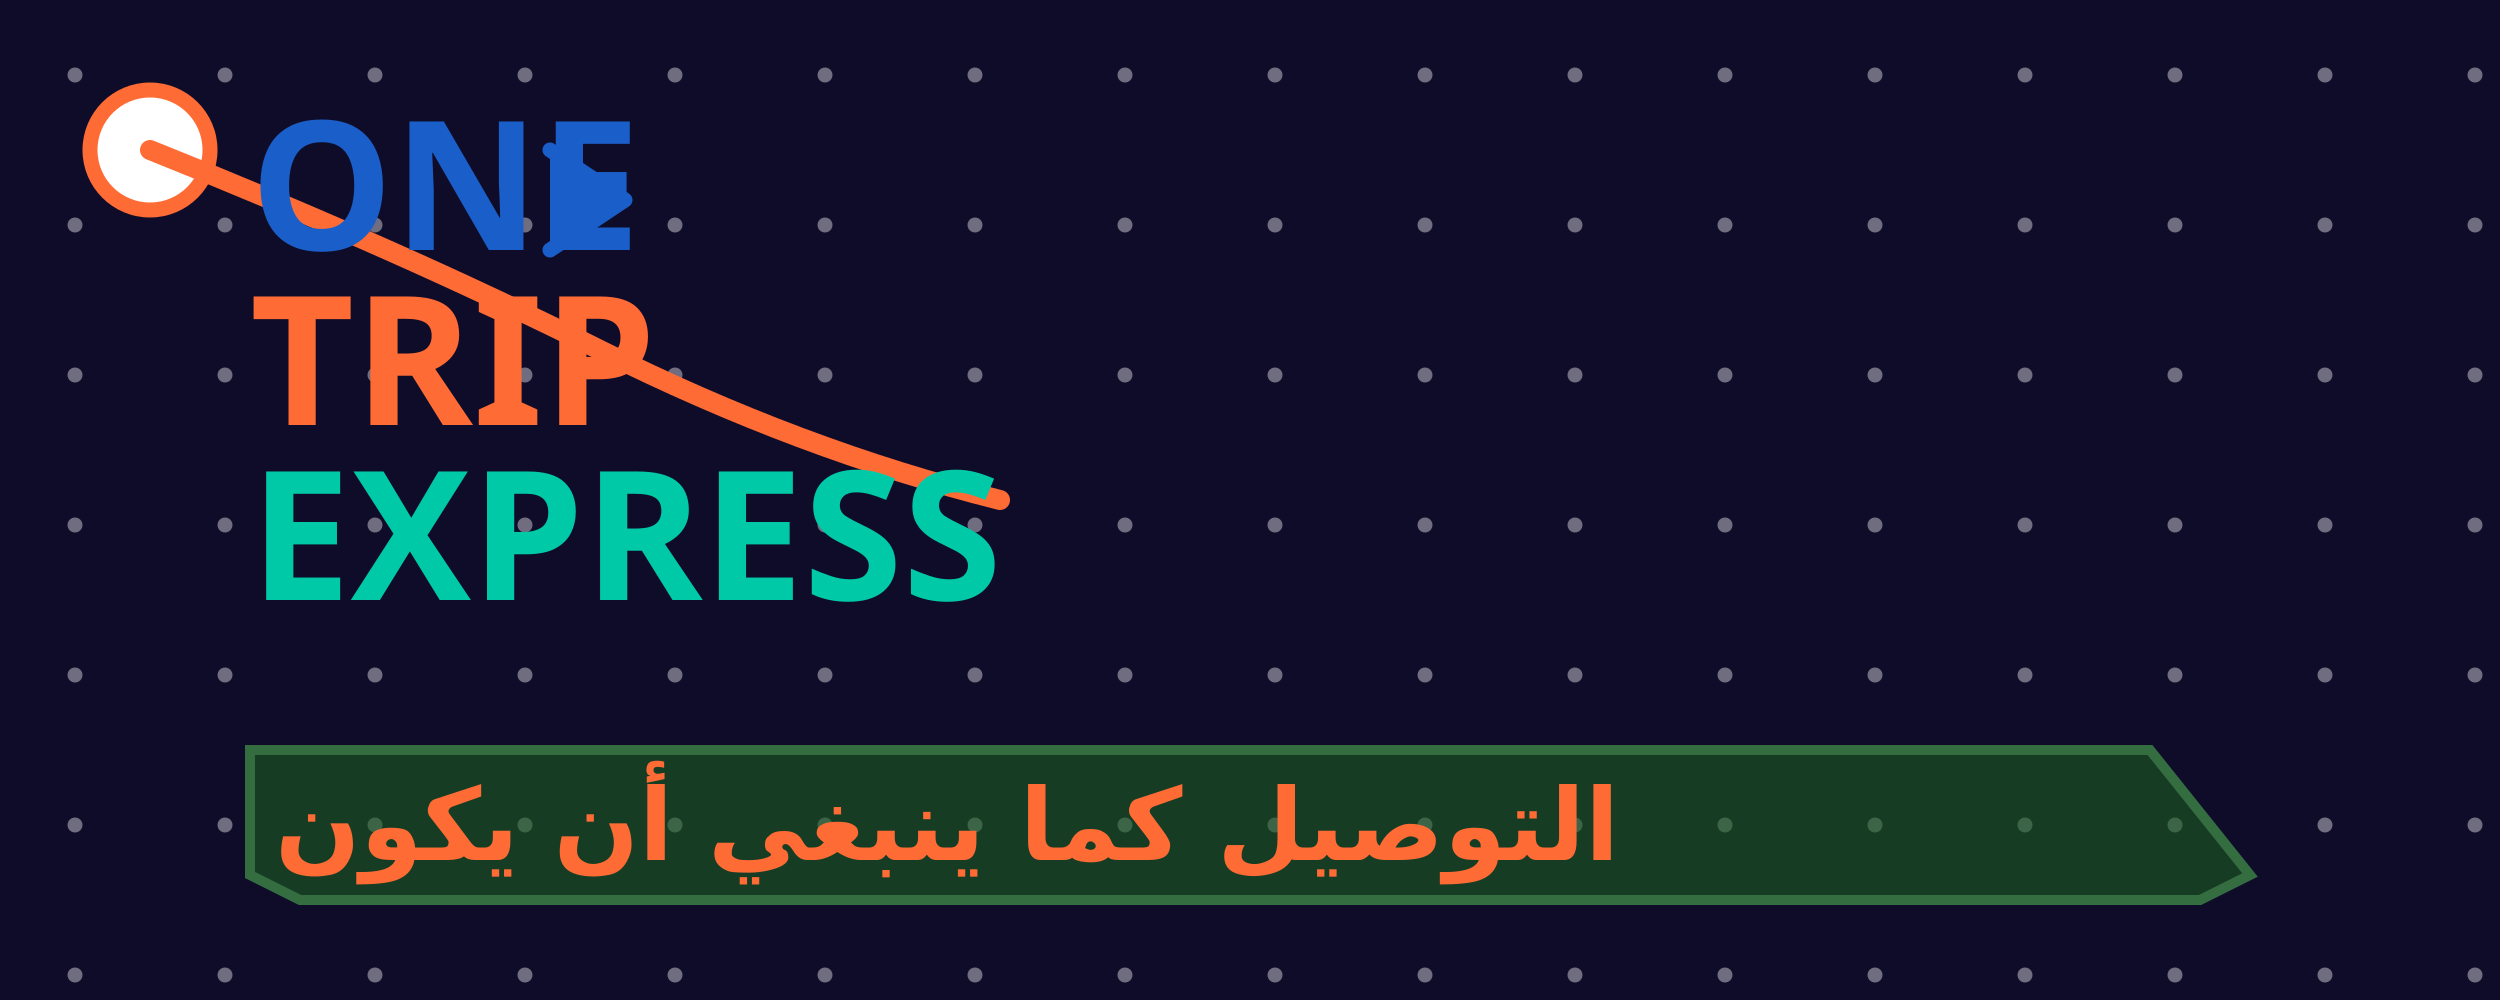
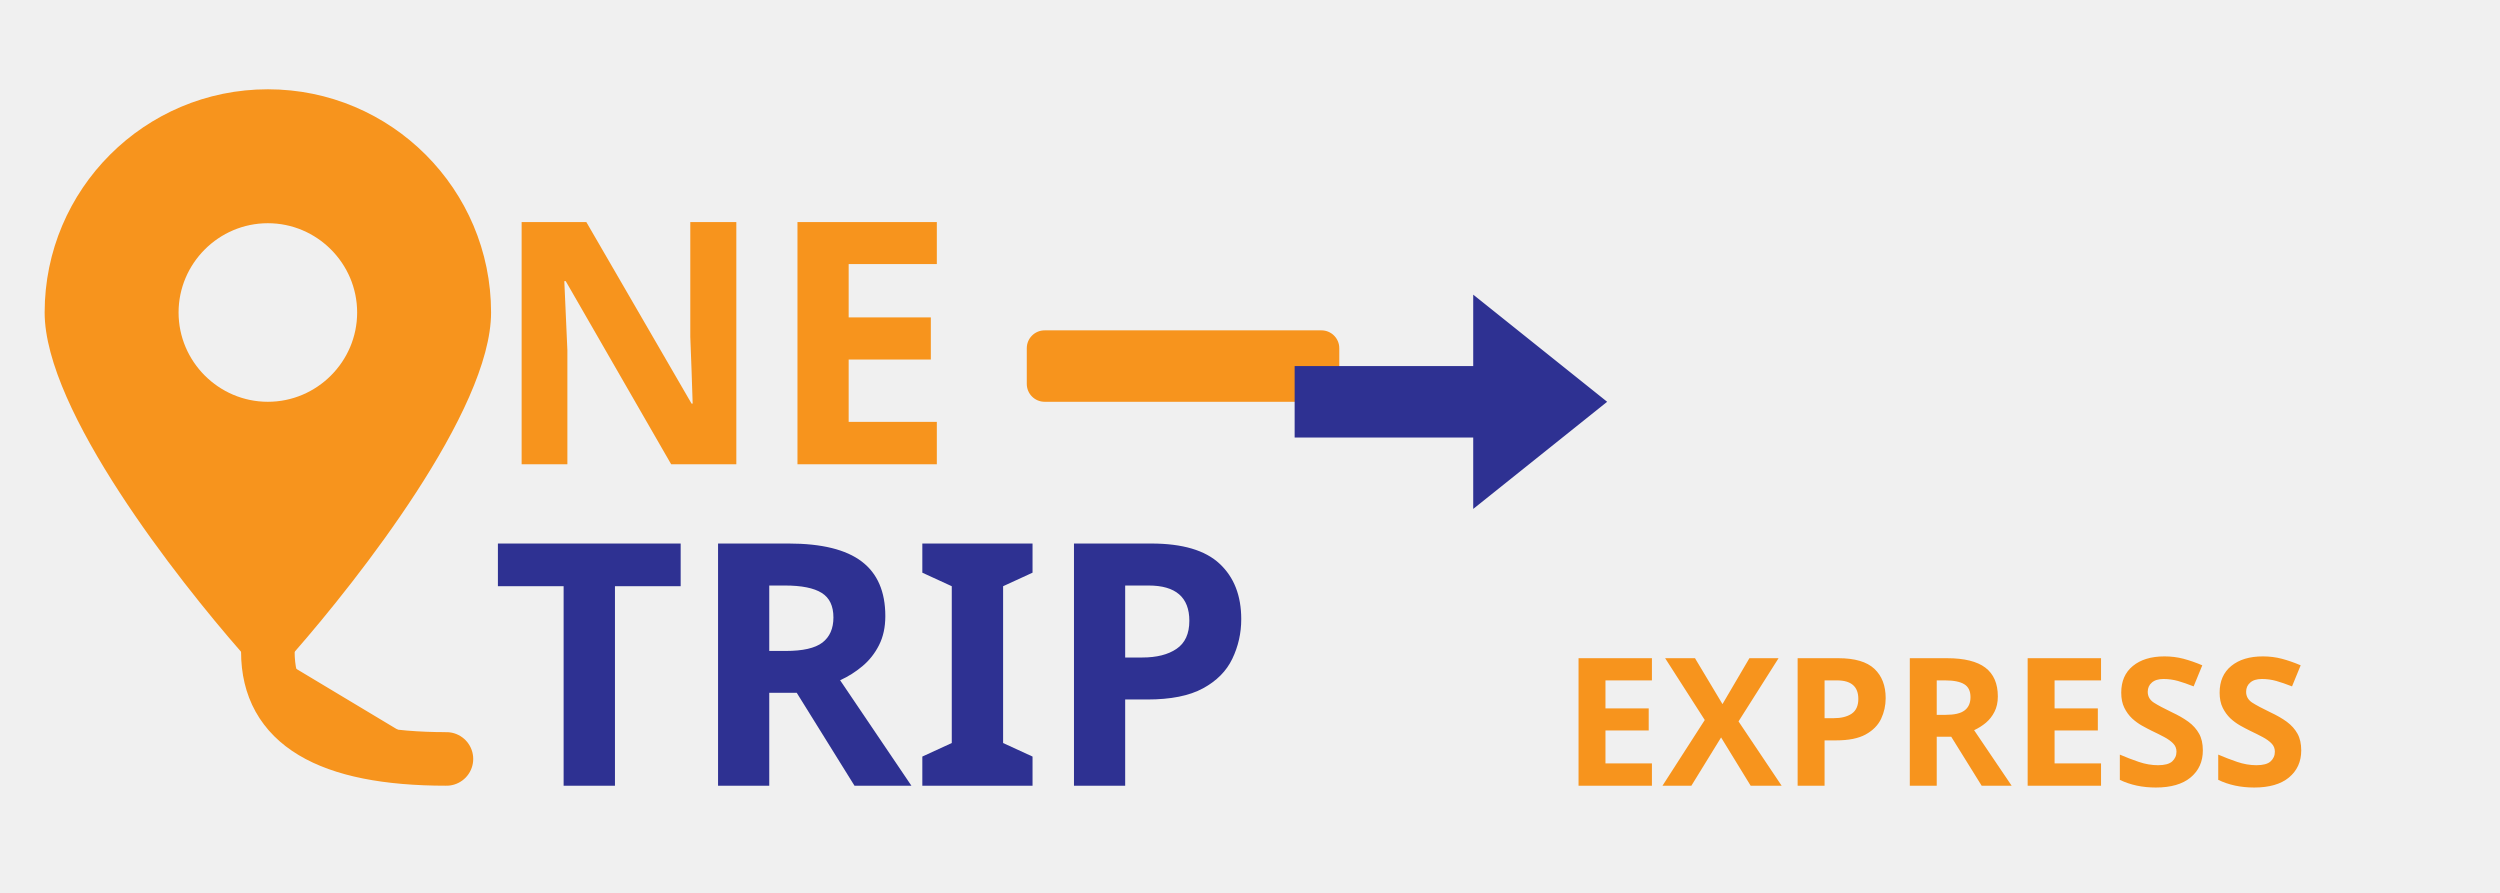
- <svg xmlns="http://www.w3.org/2000/svg" width="500" height="200" viewBox="0 0 500 200">
+ <svg xmlns="http://www.w3.org/2000/svg" viewBox="0 0 280 100">
  <defs>
-     <pattern id="stars" x="0" y="0" width="30" height="30" patternUnits="userSpaceOnUse">
-       <circle cx="15" cy="15" r="1.5" fill="rgba(255,255,255,0.4)" />
-     </pattern>
+     <style>
+       .orange { fill: #F7941D; }
+       .navy { fill: #2E3192; }
+     </style>
  </defs>
-   <rect width="500" height="200" fill="#0f0c29" />
-   <rect width="500" height="200" fill="url(#stars)" />
-   <circle cx="30" cy="30" r="12" fill="white" stroke="#FF6B35" stroke-width="3" />
-   <path d="M 30 30 Q 80 50 120 70 Q 160 90 200 100" stroke="#FF6B35" stroke-width="4" fill="none" stroke-linecap="round" />
-   <text x="50" y="50" font-family="Arial Black, sans-serif" font-size="36" font-weight="900" fill="#1a5fc9">ON<tspan fill="#1a5fc9">E</tspan>
-   </text>
-   <path d="M 110 30 L 125 40 L 110 50" fill="#1a5fc9" stroke="#1a5fc9" stroke-width="3" stroke-linecap="round" stroke-linejoin="round" />
-   <text x="50" y="85" font-family="Arial Black, sans-serif" font-size="36" font-weight="900" fill="#FF6B35">TRIP</text>
-   <text x="50" y="120" font-family="Arial Black, sans-serif" font-size="36" font-weight="900" fill="#00C9A7">EXPRESS</text>
-   <g transform="translate(50, 150)">
-     <path d="M 0 0 L 380 0 L 400 25 L 390 30 L 10 30 L 0 25 Z" fill="#1B5E20" opacity="0.6" stroke="#4CAF50" stroke-width="2" />
-     <text x="5" y="22" font-family="Tajawal, Arial, sans-serif" font-size="20" font-weight="700" fill="#FF6B35">التوصيل كما ينبغي أن يكون</text>
+   <path class="orange" d="M30 10c-13.8 0-25 11.2-25 25 0 11 15 30 22 38 1.5 1.7 4.5 1.7 6 0 7-8 22-27 22-38 0-13.8-11.2-25-25-25zm0 35c-5.5 0-10-4.5-10-10s4.5-10 10-10 10 4.5 10 10-4.5 10-10 10z" />
+   <path class="orange" fill="none" stroke="#F7941D" stroke-width="6" stroke-linecap="round" d="M30 73 Q30 85, 50 85" />
+   <text x="55" y="52" font-family="Arial Black, sans-serif" font-size="38" font-weight="900" class="orange">NE</text>
+   <g transform="translate(115, 25)">
+     <rect x="0" y="12" width="35" height="8" rx="2" class="orange" />
+     <path class="navy" d="M30 16 L50 16 L50 8 L65 20 L50 32 L50 24 L30 24 Z" />
  </g>
+   <text x="55" y="88" font-family="Arial Black, sans-serif" font-size="38" font-weight="900" class="navy">TRIP</text>
+   <text x="175" y="88" font-family="Arial Black, sans-serif" font-size="20" font-weight="900" class="orange">EXPRESS</text>
</svg>
